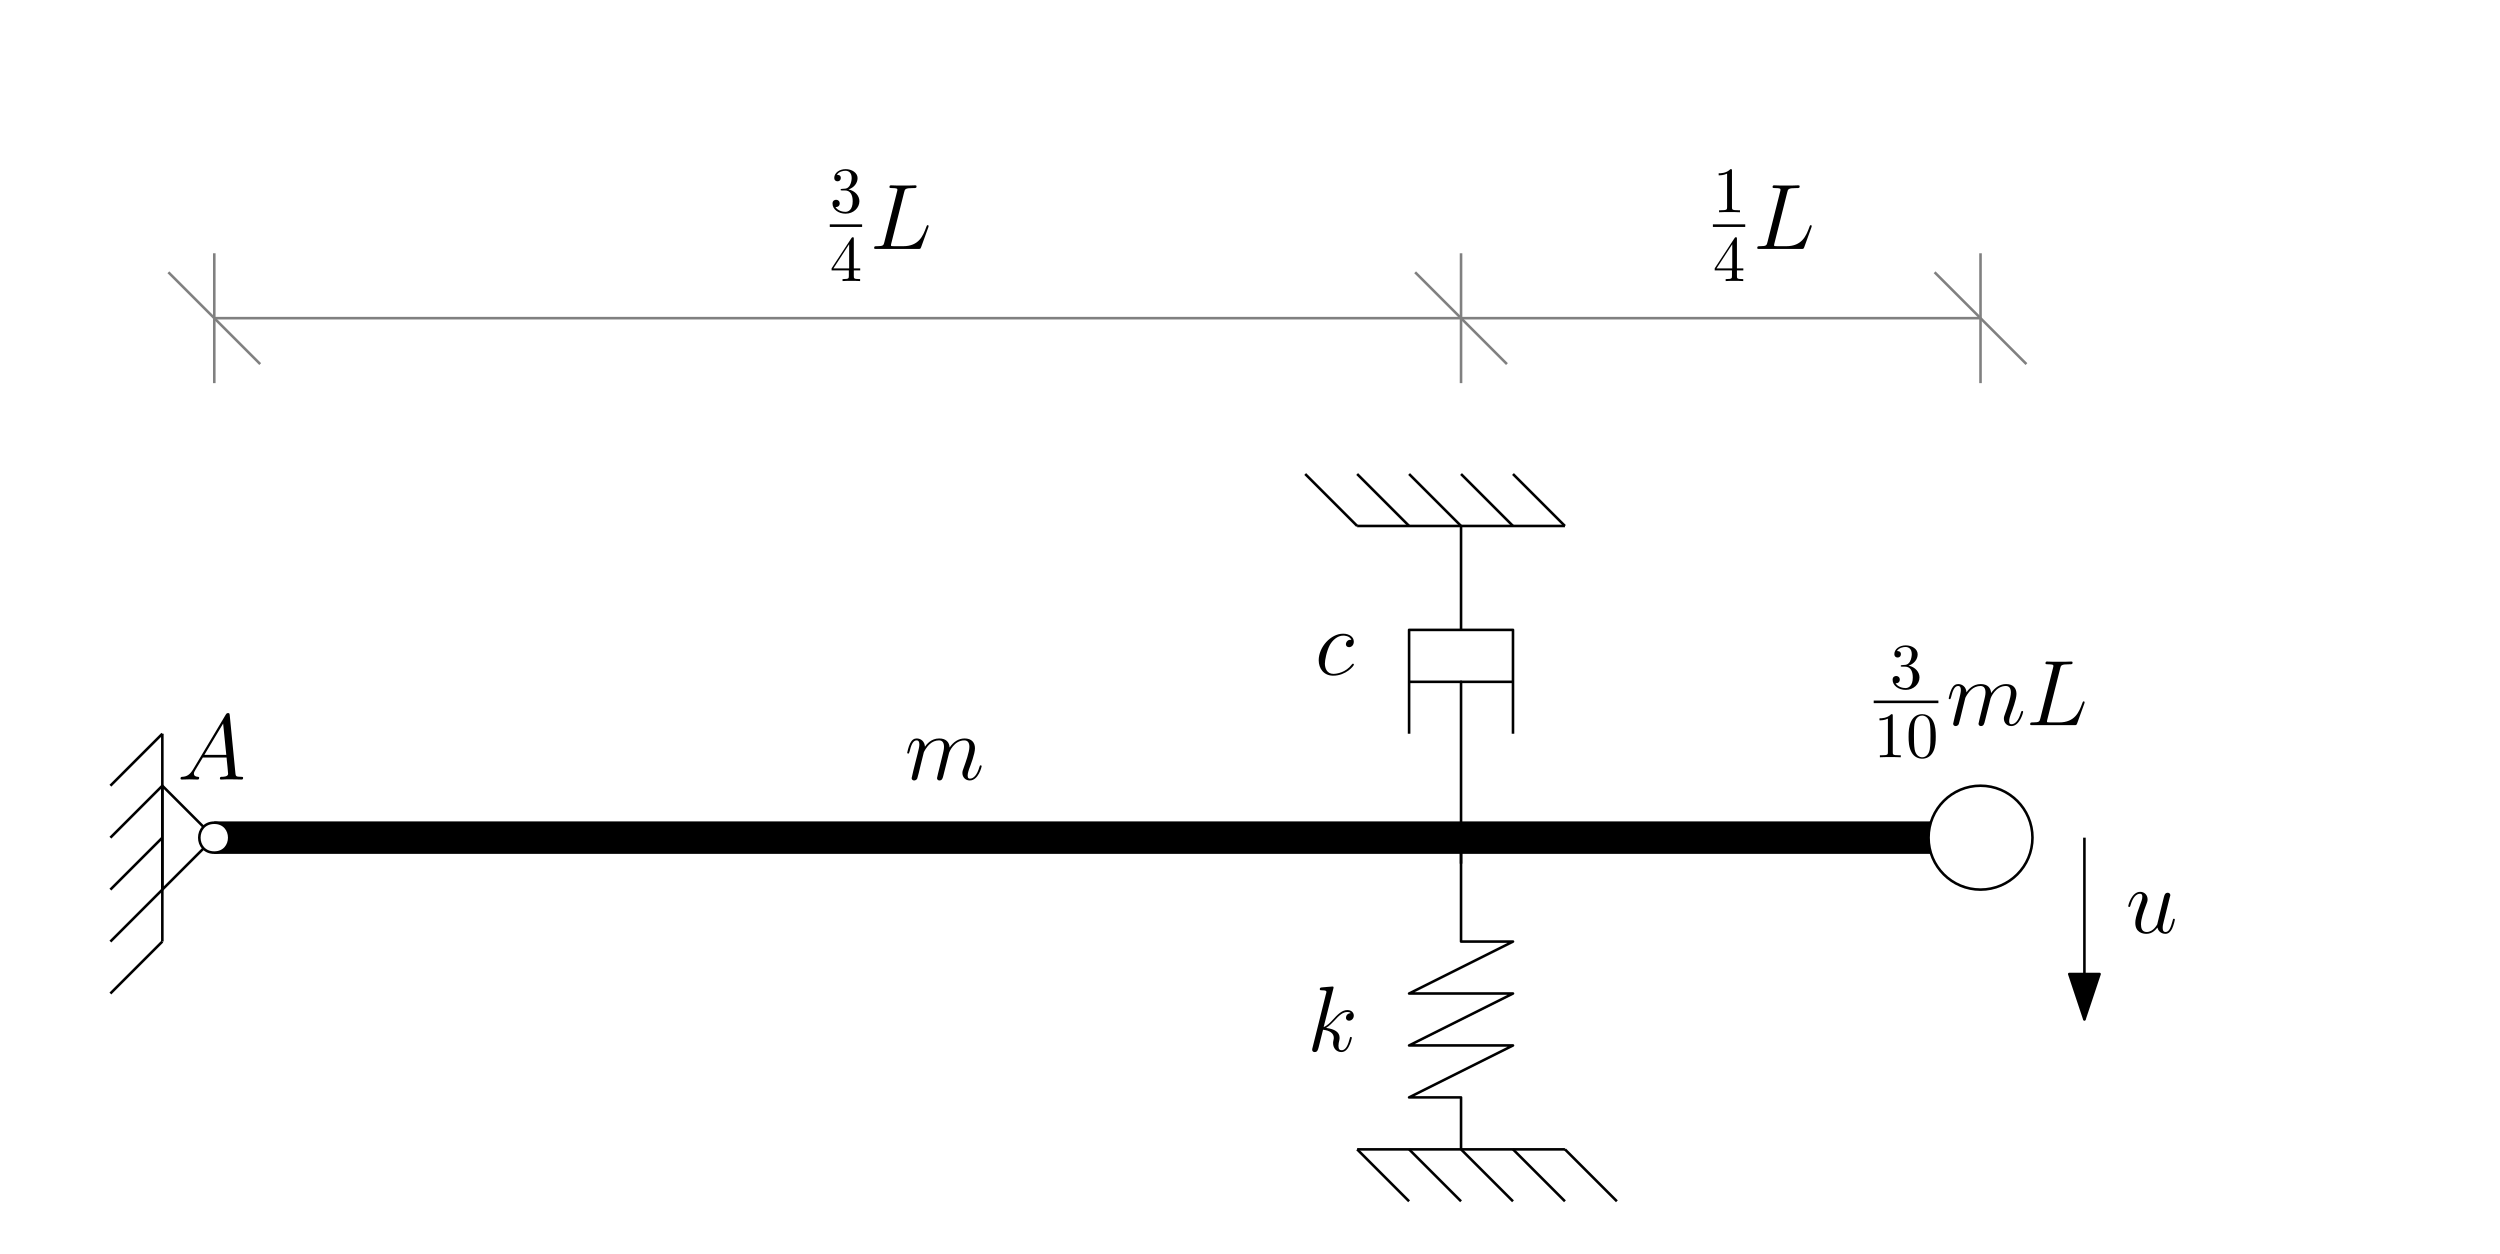
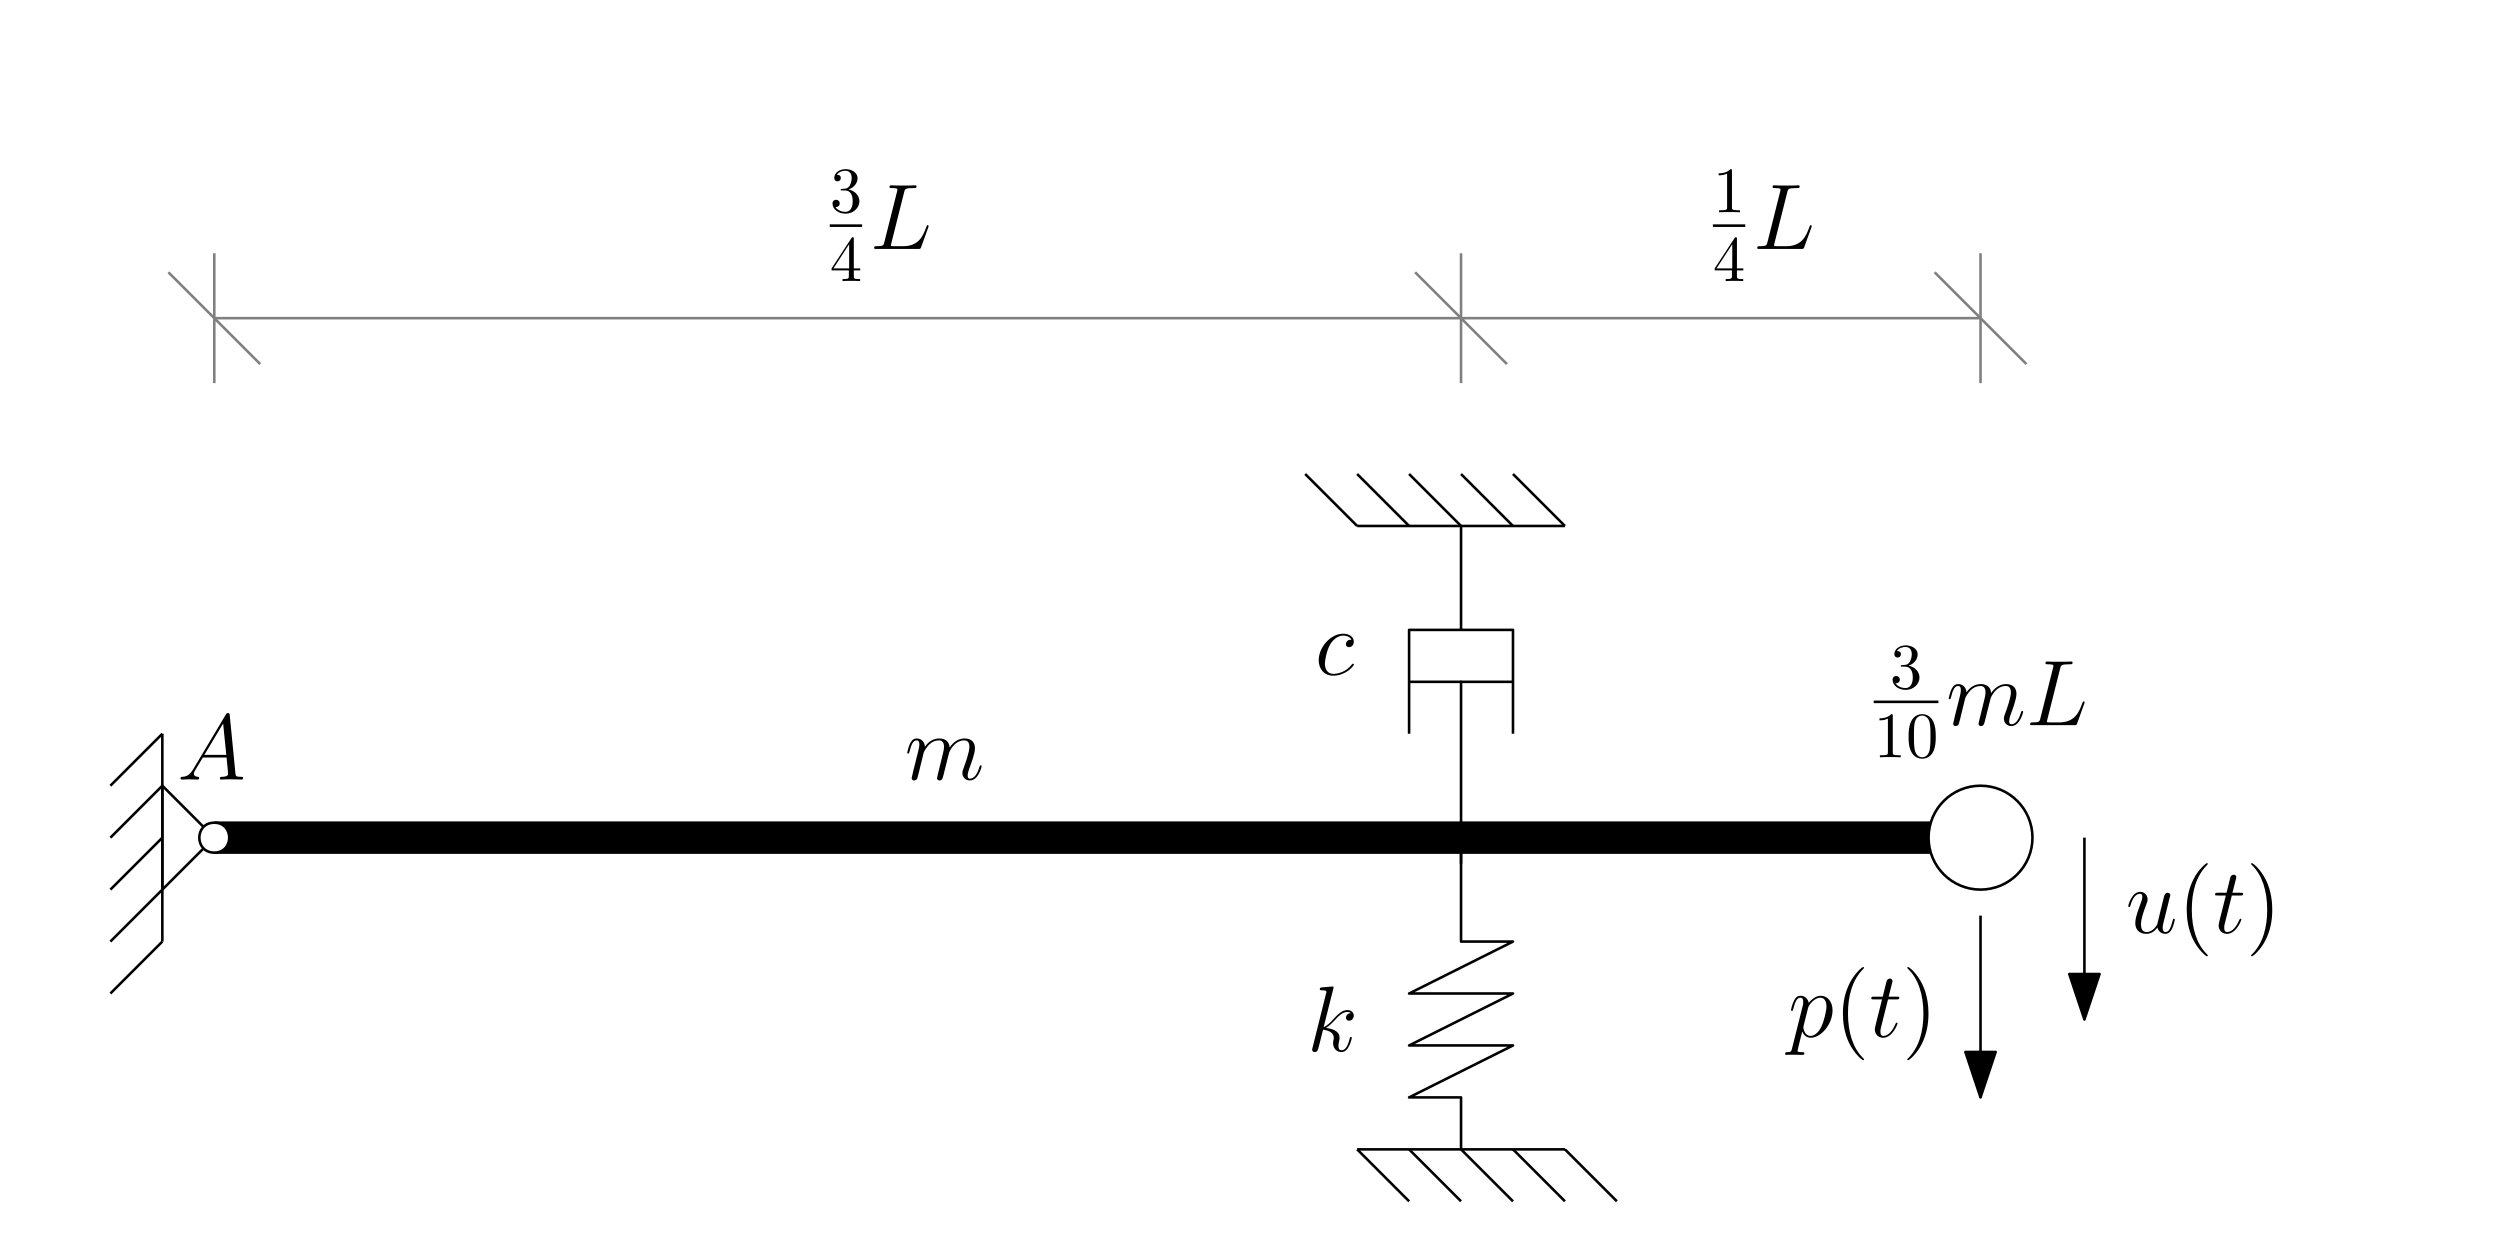
<svg xmlns="http://www.w3.org/2000/svg" xmlns:xlink="http://www.w3.org/1999/xlink" width="385pt" height="193pt" viewBox="0 0 385 193" version="1.1">
  <defs>
    <g>
      <symbol overflow="visible" id="glyph0-0">
        <path style="stroke:none;" d="" />
      </symbol>
      <symbol overflow="visible" id="glyph0-1">
        <path style="stroke:none;" d="M 2.891 -3.516 C 3.703 -3.781 4.281 -4.469 4.281 -5.266 C 4.281 -6.078 3.406 -6.641 2.453 -6.641 C 1.453 -6.641 0.688 -6.047 0.688 -5.281 C 0.688 -4.953 0.906 -4.766 1.203 -4.766 C 1.5 -4.766 1.703 -4.984 1.703 -5.281 C 1.703 -5.766 1.234 -5.766 1.094 -5.766 C 1.391 -6.266 2.047 -6.391 2.406 -6.391 C 2.828 -6.391 3.375 -6.172 3.375 -5.281 C 3.375 -5.156 3.344 -4.578 3.094 -4.141 C 2.797 -3.656 2.453 -3.625 2.203 -3.625 C 2.125 -3.609 1.891 -3.594 1.812 -3.594 C 1.734 -3.578 1.672 -3.562 1.672 -3.469 C 1.672 -3.359 1.734 -3.359 1.906 -3.359 L 2.344 -3.359 C 3.156 -3.359 3.531 -2.688 3.531 -1.703 C 3.531 -0.344 2.844 -0.062 2.406 -0.062 C 1.969 -0.062 1.219 -0.234 0.875 -0.812 C 1.219 -0.766 1.531 -0.984 1.531 -1.359 C 1.531 -1.719 1.266 -1.922 0.984 -1.922 C 0.734 -1.922 0.422 -1.781 0.422 -1.344 C 0.422 -0.438 1.344 0.219 2.438 0.219 C 3.656 0.219 4.562 -0.688 4.562 -1.703 C 4.562 -2.516 3.922 -3.297 2.891 -3.516 Z M 2.891 -3.516 " />
      </symbol>
      <symbol overflow="visible" id="glyph0-2">
        <path style="stroke:none;" d="M 2.938 -6.375 C 2.938 -6.625 2.938 -6.641 2.703 -6.641 C 2.078 -6 1.203 -6 0.891 -6 L 0.891 -5.688 C 1.094 -5.688 1.672 -5.688 2.188 -5.953 L 2.188 -0.781 C 2.188 -0.422 2.156 -0.312 1.266 -0.312 L 0.953 -0.312 L 0.953 0 C 1.297 -0.031 2.156 -0.031 2.562 -0.031 C 2.953 -0.031 3.828 -0.031 4.172 0 L 4.172 -0.312 L 3.859 -0.312 C 2.953 -0.312 2.938 -0.422 2.938 -0.781 Z M 2.938 -6.375 " />
      </symbol>
      <symbol overflow="visible" id="glyph1-0">
        <path style="stroke:none;" d="" />
      </symbol>
      <symbol overflow="visible" id="glyph1-1">
        <path style="stroke:none;" d="M 2.938 -1.641 L 2.938 -0.781 C 2.938 -0.422 2.906 -0.312 2.172 -0.312 L 1.969 -0.312 L 1.969 0 C 2.375 -0.031 2.891 -0.031 3.312 -0.031 C 3.734 -0.031 4.25 -0.031 4.672 0 L 4.672 -0.312 L 4.453 -0.312 C 3.719 -0.312 3.703 -0.422 3.703 -0.781 L 3.703 -1.641 L 4.688 -1.641 L 4.688 -1.953 L 3.703 -1.953 L 3.703 -6.484 C 3.703 -6.688 3.703 -6.75 3.531 -6.75 C 3.453 -6.75 3.422 -6.75 3.344 -6.625 L 0.281 -1.953 L 0.281 -1.641 Z M 2.984 -1.953 L 0.562 -1.953 L 2.984 -5.672 Z M 2.984 -1.953 " />
      </symbol>
      <symbol overflow="visible" id="glyph1-2">
        <path style="stroke:none;" d="M 2.938 -6.375 C 2.938 -6.625 2.938 -6.641 2.703 -6.641 C 2.078 -6 1.203 -6 0.891 -6 L 0.891 -5.688 C 1.094 -5.688 1.672 -5.688 2.188 -5.953 L 2.188 -0.781 C 2.188 -0.422 2.156 -0.312 1.266 -0.312 L 0.953 -0.312 L 0.953 0 C 1.297 -0.031 2.156 -0.031 2.562 -0.031 C 2.953 -0.031 3.828 -0.031 4.172 0 L 4.172 -0.312 L 3.859 -0.312 C 2.953 -0.312 2.938 -0.422 2.938 -0.781 Z M 2.938 -6.375 " />
      </symbol>
      <symbol overflow="visible" id="glyph1-3">
        <path style="stroke:none;" d="M 4.578 -3.188 C 4.578 -3.984 4.531 -4.781 4.188 -5.516 C 3.734 -6.484 2.906 -6.641 2.5 -6.641 C 1.891 -6.641 1.172 -6.375 0.75 -5.453 C 0.438 -4.766 0.391 -3.984 0.391 -3.188 C 0.391 -2.438 0.422 -1.547 0.844 -0.781 C 1.266 0.016 2 0.219 2.484 0.219 C 3.016 0.219 3.781 0.016 4.219 -0.938 C 4.531 -1.625 4.578 -2.406 4.578 -3.188 Z M 2.484 0 C 2.094 0 1.5 -0.25 1.328 -1.203 C 1.219 -1.797 1.219 -2.719 1.219 -3.312 C 1.219 -3.953 1.219 -4.609 1.297 -5.141 C 1.484 -6.328 2.234 -6.422 2.484 -6.422 C 2.812 -6.422 3.469 -6.234 3.656 -5.25 C 3.766 -4.688 3.766 -3.938 3.766 -3.312 C 3.766 -2.562 3.766 -1.891 3.656 -1.25 C 3.5 -0.297 2.938 0 2.484 0 Z M 2.484 0 " />
      </symbol>
      <symbol overflow="visible" id="glyph2-0">
        <path style="stroke:none;" d="" />
      </symbol>
      <symbol overflow="visible" id="glyph2-1">
        <path style="stroke:none;" d="M 5.266 -8.688 C 5.391 -9.234 5.438 -9.375 6.703 -9.375 C 7.078 -9.375 7.188 -9.375 7.188 -9.656 C 7.188 -9.797 7.031 -9.797 6.969 -9.797 C 6.688 -9.797 6.359 -9.766 6.062 -9.766 L 4.141 -9.766 C 3.875 -9.766 3.562 -9.797 3.281 -9.797 C 3.172 -9.797 3.016 -9.797 3.016 -9.531 C 3.016 -9.375 3.141 -9.375 3.359 -9.375 C 4.234 -9.375 4.234 -9.266 4.234 -9.109 C 4.234 -9.078 4.234 -9 4.172 -8.781 L 2.234 -1.062 C 2.109 -0.562 2.078 -0.422 1.078 -0.422 C 0.797 -0.422 0.656 -0.422 0.656 -0.156 C 0.656 0 0.75 0 1.031 0 L 7.453 0 C 7.781 0 7.781 -0.016 7.891 -0.266 L 9 -3.328 C 9.016 -3.406 9.047 -3.484 9.047 -3.531 C 9.047 -3.609 8.984 -3.672 8.906 -3.672 C 8.891 -3.672 8.828 -3.672 8.797 -3.609 C 8.766 -3.594 8.766 -3.578 8.656 -3.297 C 8.188 -2.031 7.547 -0.422 5.125 -0.422 L 3.75 -0.422 C 3.547 -0.422 3.516 -0.422 3.422 -0.438 C 3.266 -0.438 3.25 -0.469 3.25 -0.594 C 3.25 -0.688 3.281 -0.781 3.312 -0.906 Z M 5.266 -8.688 " />
      </symbol>
      <symbol overflow="visible" id="glyph3-0">
        <path style="stroke:none;" d="" />
      </symbol>
      <symbol overflow="visible" id="glyph3-1">
        <path style="stroke:none;" d="M 2.953 -4.203 C 2.984 -4.281 3.344 -5 3.875 -5.469 C 4.25 -5.812 4.734 -6.031 5.297 -6.031 C 5.859 -6.031 6.062 -5.609 6.062 -5.031 C 6.062 -4.953 6.062 -4.656 5.891 -3.984 L 5.531 -2.516 C 5.422 -2.078 5.156 -1.016 5.125 -0.859 C 5.062 -0.641 4.984 -0.266 4.984 -0.219 C 4.984 -0.016 5.141 0.141 5.344 0.141 C 5.781 0.141 5.859 -0.188 5.984 -0.703 L 6.844 -4.125 C 6.875 -4.25 7.609 -6.031 9.188 -6.031 C 9.766 -6.031 9.969 -5.609 9.969 -5.031 C 9.969 -4.234 9.406 -2.672 9.094 -1.812 C 8.969 -1.469 8.891 -1.281 8.891 -1.016 C 8.891 -0.375 9.344 0.141 10.031 0.141 C 11.359 0.141 11.859 -1.969 11.859 -2.047 C 11.859 -2.125 11.812 -2.188 11.719 -2.188 C 11.594 -2.188 11.578 -2.141 11.5 -1.891 C 11.172 -0.75 10.641 -0.141 10.062 -0.141 C 9.922 -0.141 9.703 -0.156 9.703 -0.609 C 9.703 -0.984 9.875 -1.453 9.922 -1.609 C 10.188 -2.297 10.828 -3.984 10.828 -4.812 C 10.828 -5.688 10.328 -6.328 9.234 -6.328 C 8.281 -6.328 7.5 -5.781 6.922 -4.938 C 6.891 -5.703 6.406 -6.328 5.328 -6.328 C 4.062 -6.328 3.391 -5.422 3.125 -5.062 C 3.078 -5.875 2.5 -6.328 1.859 -6.328 C 1.453 -6.328 1.125 -6.125 0.844 -5.578 C 0.594 -5.062 0.391 -4.188 0.391 -4.125 C 0.391 -4.078 0.438 -4 0.547 -4 C 0.656 -4 0.672 -4.016 0.766 -4.344 C 0.969 -5.188 1.25 -6.031 1.828 -6.031 C 2.156 -6.031 2.266 -5.812 2.266 -5.375 C 2.266 -5.062 2.125 -4.5 2.016 -4.062 L 1.625 -2.516 C 1.562 -2.234 1.406 -1.594 1.328 -1.328 C 1.234 -0.969 1.078 -0.281 1.078 -0.219 C 1.078 -0.016 1.234 0.141 1.453 0.141 C 1.625 0.141 1.828 0.062 1.938 -0.156 C 1.969 -0.234 2.094 -0.734 2.172 -1.016 L 2.484 -2.312 Z M 2.953 -4.203 " />
      </symbol>
      <symbol overflow="visible" id="glyph3-2">
        <path style="stroke:none;" d="M 5.609 -5.391 C 5.328 -5.391 5.203 -5.391 5 -5.219 C 4.922 -5.156 4.766 -4.938 4.766 -4.703 C 4.766 -4.422 4.984 -4.25 5.25 -4.25 C 5.594 -4.25 5.984 -4.531 5.984 -5.109 C 5.984 -5.797 5.328 -6.328 4.328 -6.328 C 2.453 -6.328 0.578 -4.281 0.578 -2.234 C 0.578 -0.984 1.344 0.141 2.812 0.141 C 4.766 0.141 6 -1.375 6 -1.562 C 6 -1.656 5.906 -1.719 5.859 -1.719 C 5.812 -1.719 5.797 -1.703 5.672 -1.578 C 4.75 -0.359 3.391 -0.141 2.844 -0.141 C 1.844 -0.141 1.531 -1 1.531 -1.719 C 1.531 -2.219 1.781 -3.609 2.297 -4.594 C 2.672 -5.266 3.438 -6.031 4.344 -6.031 C 4.531 -6.031 5.328 -6.016 5.609 -5.391 Z M 5.609 -5.391 " />
      </symbol>
-       <symbol overflow="visible" id="glyph3-3">
-         <path style="stroke:none;" d="M 4.891 -0.828 C 5.078 -0.031 5.766 0.141 6.109 0.141 C 6.562 0.141 6.906 -0.156 7.141 -0.641 C 7.391 -1.156 7.578 -2.016 7.578 -2.047 C 7.578 -2.125 7.516 -2.188 7.438 -2.188 C 7.297 -2.188 7.281 -2.109 7.234 -1.891 C 6.969 -0.906 6.719 -0.141 6.141 -0.141 C 5.703 -0.141 5.703 -0.609 5.703 -0.797 C 5.703 -1.141 5.75 -1.281 5.891 -1.875 C 6 -2.266 6.094 -2.656 6.188 -3.062 L 6.766 -5.391 C 6.875 -5.75 6.875 -5.781 6.875 -5.828 C 6.875 -6.031 6.703 -6.188 6.484 -6.188 C 6.062 -6.188 5.969 -5.828 5.875 -5.469 C 5.734 -4.906 4.969 -1.828 4.859 -1.312 C 4.844 -1.312 4.281 -0.141 3.234 -0.141 C 2.5 -0.141 2.359 -0.781 2.359 -1.312 C 2.359 -2.141 2.75 -3.281 3.125 -4.25 C 3.297 -4.703 3.375 -4.891 3.375 -5.172 C 3.375 -5.797 2.922 -6.328 2.234 -6.328 C 0.922 -6.328 0.391 -4.25 0.391 -4.125 C 0.391 -4.078 0.438 -4 0.547 -4 C 0.672 -4 0.688 -4.062 0.75 -4.266 C 1.094 -5.5 1.656 -6.031 2.188 -6.031 C 2.344 -6.031 2.562 -6.031 2.562 -5.562 C 2.562 -5.188 2.406 -4.781 2.188 -4.234 C 1.562 -2.531 1.484 -1.984 1.484 -1.547 C 1.484 -0.094 2.594 0.141 3.188 0.141 C 4.109 0.141 4.609 -0.484 4.891 -0.828 Z M 4.891 -0.828 " />
-       </symbol>
      <symbol overflow="visible" id="glyph4-0">
        <path style="stroke:none;" d="" />
      </symbol>
      <symbol overflow="visible" id="glyph4-1">
        <path style="stroke:none;" d="M 4.031 -9.594 C 4.047 -9.656 4.078 -9.734 4.078 -9.812 C 4.078 -9.953 3.938 -9.953 3.906 -9.953 C 3.891 -9.953 3.375 -9.906 3.109 -9.891 C 2.875 -9.875 2.656 -9.844 2.391 -9.828 C 2.047 -9.797 1.953 -9.781 1.953 -9.531 C 1.953 -9.375 2.094 -9.375 2.234 -9.375 C 2.969 -9.375 2.969 -9.25 2.969 -9.109 C 2.969 -9.047 2.969 -9.016 2.891 -8.766 L 0.844 -0.562 C 0.781 -0.344 0.781 -0.312 0.781 -0.234 C 0.781 0.094 1.031 0.141 1.172 0.141 C 1.578 0.141 1.656 -0.172 1.781 -0.609 L 2.453 -3.297 C 3.484 -3.188 4.109 -2.75 4.109 -2.062 C 4.109 -1.984 4.109 -1.922 4.062 -1.703 C 4 -1.484 4 -1.312 4 -1.25 C 4 -0.422 4.547 0.141 5.281 0.141 C 5.938 0.141 6.281 -0.453 6.391 -0.656 C 6.703 -1.188 6.891 -2 6.891 -2.047 C 6.891 -2.125 6.828 -2.188 6.734 -2.188 C 6.609 -2.188 6.594 -2.125 6.547 -1.891 C 6.344 -1.141 6.031 -0.141 5.312 -0.141 C 5.016 -0.141 4.828 -0.281 4.828 -0.828 C 4.828 -1.109 4.891 -1.422 4.953 -1.641 C 5 -1.891 5 -1.906 5 -2.078 C 5 -2.922 4.25 -3.406 2.922 -3.578 C 3.438 -3.891 3.953 -4.453 4.156 -4.656 C 4.984 -5.578 5.531 -6.031 6.203 -6.031 C 6.531 -6.031 6.609 -5.953 6.719 -5.859 C 6.188 -5.812 5.984 -5.438 5.984 -5.156 C 5.984 -4.812 6.25 -4.688 6.453 -4.688 C 6.844 -4.688 7.188 -5.016 7.188 -5.484 C 7.188 -5.891 6.859 -6.328 6.203 -6.328 C 5.422 -6.328 4.781 -5.766 3.766 -4.625 C 3.609 -4.453 3.078 -3.906 2.547 -3.703 Z M 4.031 -9.594 " />
      </symbol>
      <symbol overflow="visible" id="glyph5-0">
        <path style="stroke:none;" d="" />
      </symbol>
      <symbol overflow="visible" id="glyph5-1">
        <path style="stroke:none;" d="M 2.891 -3.516 C 3.703 -3.781 4.281 -4.469 4.281 -5.266 C 4.281 -6.078 3.406 -6.641 2.453 -6.641 C 1.453 -6.641 0.688 -6.047 0.688 -5.281 C 0.688 -4.953 0.906 -4.766 1.203 -4.766 C 1.5 -4.766 1.703 -4.984 1.703 -5.281 C 1.703 -5.766 1.234 -5.766 1.094 -5.766 C 1.391 -6.266 2.047 -6.391 2.406 -6.391 C 2.828 -6.391 3.375 -6.172 3.375 -5.281 C 3.375 -5.156 3.344 -4.578 3.094 -4.141 C 2.797 -3.656 2.453 -3.625 2.203 -3.625 C 2.125 -3.609 1.891 -3.594 1.812 -3.594 C 1.734 -3.578 1.672 -3.562 1.672 -3.469 C 1.672 -3.359 1.734 -3.359 1.906 -3.359 L 2.344 -3.359 C 3.156 -3.359 3.531 -2.688 3.531 -1.703 C 3.531 -0.344 2.844 -0.062 2.406 -0.062 C 1.969 -0.062 1.219 -0.234 0.875 -0.812 C 1.219 -0.766 1.531 -0.984 1.531 -1.359 C 1.531 -1.719 1.266 -1.922 0.984 -1.922 C 0.734 -1.922 0.422 -1.781 0.422 -1.344 C 0.422 -0.438 1.344 0.219 2.438 0.219 C 3.656 0.219 4.562 -0.688 4.562 -1.703 C 4.562 -2.516 3.922 -3.297 2.891 -3.516 Z M 2.891 -3.516 " />
      </symbol>
      <symbol overflow="visible" id="glyph6-0">
        <path style="stroke:none;" d="" />
      </symbol>
      <symbol overflow="visible" id="glyph6-1">
        <path style="stroke:none;" d="M 2.953 -4.203 C 2.984 -4.281 3.344 -5 3.875 -5.469 C 4.25 -5.812 4.734 -6.031 5.297 -6.031 C 5.859 -6.031 6.062 -5.609 6.062 -5.031 C 6.062 -4.953 6.062 -4.656 5.891 -3.984 L 5.531 -2.516 C 5.422 -2.078 5.156 -1.016 5.125 -0.859 C 5.062 -0.641 4.984 -0.266 4.984 -0.219 C 4.984 -0.016 5.141 0.141 5.344 0.141 C 5.781 0.141 5.859 -0.188 5.984 -0.703 L 6.844 -4.125 C 6.875 -4.25 7.609 -6.031 9.188 -6.031 C 9.766 -6.031 9.969 -5.609 9.969 -5.031 C 9.969 -4.234 9.406 -2.672 9.094 -1.812 C 8.969 -1.469 8.891 -1.281 8.891 -1.016 C 8.891 -0.375 9.344 0.141 10.031 0.141 C 11.359 0.141 11.859 -1.969 11.859 -2.047 C 11.859 -2.125 11.812 -2.188 11.719 -2.188 C 11.594 -2.188 11.578 -2.141 11.5 -1.891 C 11.172 -0.75 10.641 -0.141 10.062 -0.141 C 9.922 -0.141 9.703 -0.156 9.703 -0.609 C 9.703 -0.984 9.875 -1.453 9.922 -1.609 C 10.188 -2.297 10.828 -3.984 10.828 -4.812 C 10.828 -5.688 10.328 -6.328 9.234 -6.328 C 8.281 -6.328 7.5 -5.781 6.922 -4.938 C 6.891 -5.703 6.406 -6.328 5.328 -6.328 C 4.062 -6.328 3.391 -5.422 3.125 -5.062 C 3.078 -5.875 2.5 -6.328 1.859 -6.328 C 1.453 -6.328 1.125 -6.125 0.844 -5.578 C 0.594 -5.062 0.391 -4.188 0.391 -4.125 C 0.391 -4.078 0.438 -4 0.547 -4 C 0.656 -4 0.672 -4.016 0.766 -4.344 C 0.969 -5.188 1.25 -6.031 1.828 -6.031 C 2.156 -6.031 2.266 -5.812 2.266 -5.375 C 2.266 -5.062 2.125 -4.5 2.016 -4.062 L 1.625 -2.516 C 1.562 -2.234 1.406 -1.594 1.328 -1.328 C 1.234 -0.969 1.078 -0.281 1.078 -0.219 C 1.078 -0.016 1.234 0.141 1.453 0.141 C 1.625 0.141 1.828 0.062 1.938 -0.156 C 1.969 -0.234 2.094 -0.734 2.172 -1.016 L 2.484 -2.312 Z M 2.953 -4.203 " />
      </symbol>
      <symbol overflow="visible" id="glyph6-2">
        <path style="stroke:none;" d="M 5.266 -8.688 C 5.391 -9.234 5.438 -9.375 6.703 -9.375 C 7.078 -9.375 7.188 -9.375 7.188 -9.656 C 7.188 -9.797 7.031 -9.797 6.969 -9.797 C 6.688 -9.797 6.359 -9.766 6.062 -9.766 L 4.141 -9.766 C 3.875 -9.766 3.562 -9.797 3.281 -9.797 C 3.172 -9.797 3.016 -9.797 3.016 -9.531 C 3.016 -9.375 3.141 -9.375 3.359 -9.375 C 4.234 -9.375 4.234 -9.266 4.234 -9.109 C 4.234 -9.078 4.234 -9 4.172 -8.781 L 2.234 -1.062 C 2.109 -0.562 2.078 -0.422 1.078 -0.422 C 0.797 -0.422 0.656 -0.422 0.656 -0.156 C 0.656 0 0.75 0 1.031 0 L 7.453 0 C 7.781 0 7.781 -0.016 7.891 -0.266 L 9 -3.328 C 9.016 -3.406 9.047 -3.484 9.047 -3.531 C 9.047 -3.609 8.984 -3.672 8.906 -3.672 C 8.891 -3.672 8.828 -3.672 8.797 -3.609 C 8.766 -3.594 8.766 -3.578 8.656 -3.297 C 8.188 -2.031 7.547 -0.422 5.125 -0.422 L 3.75 -0.422 C 3.547 -0.422 3.516 -0.422 3.422 -0.438 C 3.266 -0.438 3.25 -0.469 3.25 -0.594 C 3.25 -0.688 3.281 -0.781 3.312 -0.906 Z M 5.266 -8.688 " />
      </symbol>
      <symbol overflow="visible" id="glyph7-0">
        <path style="stroke:none;" d="" />
      </symbol>
      <symbol overflow="visible" id="glyph7-1">
+         <path style="stroke:none;" d="M 4.891 -0.828 C 5.078 -0.031 5.766 0.141 6.109 0.141 C 6.562 0.141 6.906 -0.156 7.141 -0.641 C 7.391 -1.156 7.578 -2.016 7.578 -2.047 C 7.578 -2.125 7.516 -2.188 7.438 -2.188 C 7.297 -2.188 7.281 -2.109 7.234 -1.891 C 6.969 -0.906 6.719 -0.141 6.141 -0.141 C 5.703 -0.141 5.703 -0.609 5.703 -0.797 C 5.703 -1.141 5.75 -1.281 5.891 -1.875 C 6 -2.266 6.094 -2.656 6.188 -3.062 L 6.766 -5.391 C 6.875 -5.75 6.875 -5.781 6.875 -5.828 C 6.875 -6.031 6.703 -6.188 6.484 -6.188 C 6.062 -6.188 5.969 -5.828 5.875 -5.469 C 5.734 -4.906 4.969 -1.828 4.859 -1.312 C 4.844 -1.312 4.281 -0.141 3.234 -0.141 C 2.5 -0.141 2.359 -0.781 2.359 -1.312 C 2.359 -2.141 2.75 -3.281 3.125 -4.25 C 3.297 -4.703 3.375 -4.891 3.375 -5.172 C 3.375 -5.797 2.922 -6.328 2.234 -6.328 C 0.922 -6.328 0.391 -4.25 0.391 -4.125 C 0.391 -4.078 0.438 -4 0.547 -4 C 0.672 -4 0.688 -4.062 0.75 -4.266 C 1.094 -5.5 1.656 -6.031 2.188 -6.031 C 2.344 -6.031 2.562 -6.031 2.562 -5.562 C 2.562 -5.188 2.406 -4.781 2.188 -4.234 C 1.562 -2.531 1.484 -1.984 1.484 -1.547 C 1.484 -0.094 2.594 0.141 3.188 0.141 C 4.109 0.141 4.609 -0.484 4.891 -0.828 Z M 4.891 -0.828 " />
+       </symbol>
+       <symbol overflow="visible" id="glyph7-2">
+         <path style="stroke:none;" d="M 0.609 1.828 C 0.516 2.25 0.453 2.359 -0.125 2.359 C -0.297 2.359 -0.438 2.359 -0.438 2.641 C -0.438 2.672 -0.438 2.781 -0.266 2.781 C -0.094 2.781 0.109 2.75 0.297 2.75 L 0.922 2.75 C 1.219 2.75 1.953 2.781 2.25 2.781 C 2.344 2.781 2.516 2.781 2.516 2.531 C 2.516 2.359 2.406 2.359 2.172 2.359 C 1.5 2.359 1.469 2.266 1.469 2.156 C 1.469 1.984 2.109 -0.484 2.188 -0.812 C 2.359 -0.422 2.734 0.141 3.484 0.141 C 5.109 0.141 6.859 -1.969 6.859 -4.078 C 6.859 -5.391 6.109 -6.328 5.031 -6.328 C 4.109 -6.328 3.344 -5.438 3.188 -5.234 C 3.062 -5.953 2.516 -6.328 1.938 -6.328 C 1.516 -6.328 1.188 -6.125 0.922 -5.578 C 0.656 -5.062 0.453 -4.188 0.453 -4.125 C 0.453 -4.078 0.516 -4 0.609 -4 C 0.734 -4 0.75 -4.016 0.828 -4.344 C 1.047 -5.188 1.312 -6.031 1.891 -6.031 C 2.219 -6.031 2.344 -5.812 2.344 -5.375 C 2.344 -5.031 2.297 -4.891 2.234 -4.641 Z M 3.094 -4.469 C 3.203 -4.875 3.594 -5.297 3.828 -5.5 C 3.984 -5.641 4.453 -6.031 5 -6.031 C 5.641 -6.031 5.922 -5.406 5.922 -4.656 C 5.922 -3.969 5.516 -2.359 5.156 -1.609 C 4.812 -0.828 4.141 -0.141 3.484 -0.141 C 2.516 -0.141 2.359 -1.375 2.359 -1.438 C 2.359 -1.484 2.375 -1.594 2.391 -1.656 Z M 3.094 -4.469 " />
+       </symbol>
+       <symbol overflow="visible" id="glyph8-0">
+         <path style="stroke:none;" d="" />
+       </symbol>
+       <symbol overflow="visible" id="glyph8-1">
+         <path style="stroke:none;" d="M 4.656 3.484 C 4.656 3.438 4.656 3.406 4.422 3.172 C 2.984 1.719 2.188 -0.641 2.188 -3.578 C 2.188 -6.359 2.859 -8.75 4.516 -10.438 C 4.656 -10.578 4.656 -10.594 4.656 -10.641 C 4.656 -10.734 4.594 -10.75 4.531 -10.75 C 4.344 -10.75 3.172 -9.719 2.469 -8.312 C 1.734 -6.875 1.406 -5.328 1.406 -3.578 C 1.406 -2.297 1.609 -0.594 2.359 0.953 C 3.203 2.672 4.375 3.594 4.531 3.594 C 4.594 3.594 4.656 3.578 4.656 3.484 Z M 4.656 3.484 " />
+       </symbol>
+       <symbol overflow="visible" id="glyph9-0">
+         <path style="stroke:none;" d="" />
+       </symbol>
+       <symbol overflow="visible" id="glyph9-1">
+         <path style="stroke:none;" d="M 2.891 -5.766 L 4.203 -5.766 C 4.469 -5.766 4.625 -5.766 4.625 -6.031 C 4.625 -6.188 4.531 -6.188 4.25 -6.188 L 2.984 -6.188 L 3.516 -8.281 C 3.578 -8.484 3.578 -8.5 3.578 -8.609 C 3.578 -8.828 3.391 -8.969 3.203 -8.969 C 3.078 -8.969 2.75 -8.922 2.641 -8.469 L 2.078 -6.188 L 0.734 -6.188 C 0.438 -6.188 0.312 -6.188 0.312 -5.906 C 0.312 -5.766 0.422 -5.766 0.688 -5.766 L 1.969 -5.766 L 1.016 -1.984 C 0.906 -1.484 0.859 -1.328 0.859 -1.141 C 0.859 -0.469 1.328 0.141 2.141 0.141 C 3.578 0.141 4.359 -1.953 4.359 -2.047 C 4.359 -2.141 4.297 -2.188 4.219 -2.188 C 4.188 -2.188 4.125 -2.188 4.109 -2.125 C 4.094 -2.109 4.078 -2.094 3.969 -1.859 C 3.672 -1.141 3.016 -0.141 2.188 -0.141 C 1.75 -0.141 1.719 -0.5 1.719 -0.812 C 1.719 -0.828 1.719 -1.109 1.766 -1.281 Z M 2.891 -5.766 " />
+       </symbol>
+       <symbol overflow="visible" id="glyph10-0">
+         <path style="stroke:none;" d="" />
+       </symbol>
+       <symbol overflow="visible" id="glyph10-1">
+         <path style="stroke:none;" d="M 4.047 -3.578 C 4.047 -4.656 3.906 -6.438 3.094 -8.109 C 2.25 -9.828 1.078 -10.75 0.922 -10.75 C 0.859 -10.75 0.781 -10.734 0.781 -10.641 C 0.781 -10.594 0.781 -10.578 1.031 -10.328 C 2.469 -8.875 3.266 -6.516 3.266 -3.578 C 3.266 -0.797 2.594 1.594 0.938 3.281 C 0.781 3.406 0.781 3.438 0.781 3.484 C 0.781 3.578 0.859 3.594 0.922 3.594 C 1.109 3.594 2.281 2.562 2.984 1.156 C 3.719 -0.297 4.047 -1.844 4.047 -3.578 Z M 4.047 -3.578 " />
+       </symbol>
+       <symbol overflow="visible" id="glyph11-0">
+         <path style="stroke:none;" d="" />
+       </symbol>
+       <symbol overflow="visible" id="glyph11-1">
        <path style="stroke:none;" d="M 2.438 -1.594 C 1.938 -0.75 1.453 -0.453 0.766 -0.422 C 0.609 -0.406 0.484 -0.406 0.484 -0.141 C 0.484 -0.062 0.562 0 0.656 0 C 0.922 0 1.562 -0.031 1.828 -0.031 C 2.234 -0.031 2.703 0 3.094 0 C 3.188 0 3.359 0 3.359 -0.266 C 3.359 -0.406 3.234 -0.422 3.156 -0.422 C 2.828 -0.438 2.547 -0.562 2.547 -0.906 C 2.547 -1.109 2.641 -1.266 2.828 -1.578 L 3.922 -3.391 L 7.578 -3.391 C 7.594 -3.25 7.594 -3.141 7.609 -3.016 C 7.641 -2.641 7.812 -1.141 7.812 -0.875 C 7.812 -0.438 7.078 -0.422 6.859 -0.422 C 6.703 -0.422 6.547 -0.422 6.547 -0.156 C 6.547 0 6.672 0 6.75 0 C 7 0 7.281 -0.031 7.531 -0.031 L 8.344 -0.031 C 9.219 -0.031 9.859 0 9.875 0 C 9.969 0 10.125 0 10.125 -0.266 C 10.125 -0.422 10 -0.422 9.781 -0.422 C 9 -0.422 8.984 -0.547 8.938 -0.969 L 8.062 -9.922 C 8.031 -10.219 7.969 -10.234 7.812 -10.234 C 7.672 -10.234 7.594 -10.219 7.453 -10 Z M 4.156 -3.797 L 7.047 -8.625 L 7.531 -3.797 Z M 4.156 -3.797 " />
      </symbol>
+       <symbol overflow="visible" id="glyph12-0">
+         <path style="stroke:none;" d="" />
+       </symbol>
+       <symbol overflow="visible" id="glyph12-1">
+         <path style="stroke:none;" d="M 4.656 3.484 C 4.656 3.438 4.656 3.406 4.422 3.172 C 2.984 1.719 2.188 -0.641 2.188 -3.578 C 2.188 -6.359 2.859 -8.75 4.516 -10.438 C 4.656 -10.578 4.656 -10.594 4.656 -10.641 C 4.656 -10.734 4.594 -10.75 4.531 -10.75 C 4.344 -10.75 3.172 -9.719 2.469 -8.312 C 1.734 -6.875 1.406 -5.328 1.406 -3.578 C 1.406 -2.297 1.609 -0.594 2.359 0.953 C 3.203 2.672 4.375 3.594 4.531 3.594 C 4.594 3.594 4.656 3.578 4.656 3.484 Z M 4.656 3.484 " />
+       </symbol>
+       <symbol overflow="visible" id="glyph13-0">
+         <path style="stroke:none;" d="" />
+       </symbol>
+       <symbol overflow="visible" id="glyph13-1">
+         <path style="stroke:none;" d="M 2.891 -5.766 L 4.203 -5.766 C 4.469 -5.766 4.625 -5.766 4.625 -6.031 C 4.625 -6.188 4.531 -6.188 4.25 -6.188 L 2.984 -6.188 L 3.516 -8.281 C 3.578 -8.484 3.578 -8.5 3.578 -8.609 C 3.578 -8.828 3.391 -8.969 3.203 -8.969 C 3.078 -8.969 2.75 -8.922 2.641 -8.469 L 2.078 -6.188 L 0.734 -6.188 C 0.438 -6.188 0.312 -6.188 0.312 -5.906 C 0.312 -5.766 0.422 -5.766 0.688 -5.766 L 1.969 -5.766 L 1.016 -1.984 C 0.906 -1.484 0.859 -1.328 0.859 -1.141 C 0.859 -0.469 1.328 0.141 2.141 0.141 C 3.578 0.141 4.359 -1.953 4.359 -2.047 C 4.359 -2.141 4.297 -2.188 4.219 -2.188 C 4.188 -2.188 4.125 -2.188 4.109 -2.125 C 4.094 -2.109 4.078 -2.094 3.969 -1.859 C 3.672 -1.141 3.016 -0.141 2.188 -0.141 C 1.75 -0.141 1.719 -0.5 1.719 -0.812 C 1.719 -0.828 1.719 -1.109 1.766 -1.281 Z M 2.891 -5.766 " />
+       </symbol>
+       <symbol overflow="visible" id="glyph14-0">
+         <path style="stroke:none;" d="" />
+       </symbol>
+       <symbol overflow="visible" id="glyph14-1">
+         <path style="stroke:none;" d="M 4.047 -3.578 C 4.047 -4.656 3.906 -6.438 3.094 -8.109 C 2.25 -9.828 1.078 -10.75 0.922 -10.75 C 0.859 -10.75 0.781 -10.734 0.781 -10.641 C 0.781 -10.594 0.781 -10.578 1.031 -10.328 C 2.469 -8.875 3.266 -6.516 3.266 -3.578 C 3.266 -0.797 2.594 1.594 0.938 3.281 C 0.781 3.406 0.781 3.438 0.781 3.484 C 0.781 3.578 0.859 3.594 0.922 3.594 C 1.109 3.594 2.281 2.562 2.984 1.156 C 3.719 -0.297 4.047 -1.844 4.047 -3.578 Z M 4.047 -3.578 " />
+       </symbol>
    </g>
  </defs>
-   <g id="surface11843">
+   <g id="surface2775">
    <path style=" stroke:none;fill-rule:evenodd;fill:rgb(100%,100%,100%);fill-opacity:1;" d="M 1 1 L 1 193 L 385 193 L 385 1 Z M 1 1 " />
    <path style="fill:none;stroke-width:5;stroke-linecap:butt;stroke-linejoin:round;stroke:rgb(0%,0%,0%);stroke-opacity:1;stroke-miterlimit:10;" d="M 448 512 L 720 512 " transform="matrix(1,0,0,-1,-415,641)" />
    <path style="fill:none;stroke-width:0.4;stroke-linecap:butt;stroke-linejoin:round;stroke:rgb(50%,50%,50%);stroke-opacity:1;stroke-miterlimit:10;" d="M 448 592 L 720 592 " transform="matrix(1,0,0,-1,-415,641)" />
    <path style="fill:none;stroke-width:0.4;stroke-linecap:butt;stroke-linejoin:round;stroke:rgb(50%,50%,50%);stroke-opacity:1;stroke-miterlimit:10;" d="M 640 602 L 640 582 " transform="matrix(1,0,0,-1,-415,641)" />
    <path style="fill:none;stroke-width:0.4;stroke-linecap:butt;stroke-linejoin:round;stroke:rgb(50%,50%,50%);stroke-opacity:1;stroke-miterlimit:10;" d="M 632.93 599.07 L 647.07 584.93 " transform="matrix(1,0,0,-1,-415,641)" />
    <path style="fill:none;stroke-width:0.4;stroke-linecap:butt;stroke-linejoin:round;stroke:rgb(50%,50%,50%);stroke-opacity:1;stroke-miterlimit:10;" d="M 448 602 L 448 582 " transform="matrix(1,0,0,-1,-415,641)" />
    <path style="fill:none;stroke-width:0.4;stroke-linecap:butt;stroke-linejoin:round;stroke:rgb(50%,50%,50%);stroke-opacity:1;stroke-miterlimit:10;" d="M 440.93 599.07 L 455.07 584.93 " transform="matrix(1,0,0,-1,-415,641)" />
    <path style="fill:none;stroke-width:0.4;stroke-linecap:butt;stroke-linejoin:round;stroke:rgb(50%,50%,50%);stroke-opacity:1;stroke-miterlimit:10;" d="M 720 602 L 720 582 " transform="matrix(1,0,0,-1,-415,641)" />
    <path style="fill:none;stroke-width:0.4;stroke-linecap:butt;stroke-linejoin:round;stroke:rgb(50%,50%,50%);stroke-opacity:1;stroke-miterlimit:10;" d="M 712.93 599.07 L 727.07 584.93 " transform="matrix(1,0,0,-1,-415,641)" />
    <g style="fill:rgb(0%,0%,0%);fill-opacity:1;">
      <use xlink:href="#glyph0-1" x="127.784" y="32.688" />
    </g>
    <path style="fill:none;stroke-width:0.398;stroke-linecap:butt;stroke-linejoin:miter;stroke:rgb(0%,0%,0%);stroke-opacity:1;stroke-miterlimit:10;" d="M 0.001 0 L 4.982 0 " transform="matrix(1,0,0,-1,127.784,34.75)" />
    <g style="fill:rgb(0%,0%,0%);fill-opacity:1;">
      <use xlink:href="#glyph1-1" x="127.784" y="43.284" />
    </g>
    <g style="fill:rgb(0%,0%,0%);fill-opacity:1;">
      <use xlink:href="#glyph2-1" x="133.96" y="38.337" />
    </g>
    <path style="fill:none;stroke-width:0.4;stroke-linecap:butt;stroke-linejoin:round;stroke:rgb(0%,0%,0%);stroke-opacity:1;stroke-miterlimit:10;" d="M 448 512 L 440 520 L 440 504 L 448 512 " transform="matrix(1,0,0,-1,-415,641)" />
    <path style="fill-rule:evenodd;fill:rgb(100%,100%,100%);fill-opacity:1;stroke-width:0.4;stroke-linecap:butt;stroke-linejoin:round;stroke:rgb(0%,0%,0%);stroke-opacity:1;stroke-miterlimit:10;" d="M 448 509.695 C 451.074 509.695 451.074 514.305 448 514.305 C 444.926 514.305 444.926 509.695 448 509.695 Z M 448 509.695 " transform="matrix(1,0,0,-1,-415,641)" />
    <g style="fill:rgb(0%,0%,0%);fill-opacity:1;">
      <use xlink:href="#glyph3-1" x="139.316" y="120.05" />
    </g>
    <g style="fill:rgb(0%,0%,0%);fill-opacity:1;">
      <use xlink:href="#glyph0-2" x="263.784" y="32.688" />
    </g>
    <path style="fill:none;stroke-width:0.398;stroke-linecap:butt;stroke-linejoin:miter;stroke:rgb(0%,0%,0%);stroke-opacity:1;stroke-miterlimit:10;" d="M 0.001 0 L 4.982 0 " transform="matrix(1,0,0,-1,263.784,34.75)" />
    <g style="fill:rgb(0%,0%,0%);fill-opacity:1;">
      <use xlink:href="#glyph1-1" x="263.784" y="43.284" />
    </g>
    <g style="fill:rgb(0%,0%,0%);fill-opacity:1;">
      <use xlink:href="#glyph2-1" x="269.96" y="38.337" />
    </g>
    <path style="fill:none;stroke-width:0.4;stroke-linecap:butt;stroke-linejoin:round;stroke:rgb(0%,0%,0%);stroke-opacity:1;stroke-miterlimit:10;" d="M 640 512 L 640 496 L 648 496 L 632 488 L 648 488 L 632 480 L 648 480 L 632 472 L 640 472 L 640 464 " transform="matrix(1,0,0,-1,-415,641)" />
    <g style="fill:rgb(0%,0%,0%);fill-opacity:1;">
      <use xlink:href="#glyph4-1" x="201.295" y="161.877" />
    </g>
    <g style="fill:rgb(0%,0%,0%);fill-opacity:1;">
      <use xlink:href="#glyph5-1" x="291.039" y="106.025" />
    </g>
    <path style="fill:none;stroke-width:0.398;stroke-linecap:butt;stroke-linejoin:miter;stroke:rgb(0%,0%,0%);stroke-opacity:1;stroke-miterlimit:10;" d="M 0.002 0.001 L 9.963 0.001 " transform="matrix(1,0,0,-1,288.549,108.087)" />
    <g style="fill:rgb(0%,0%,0%);fill-opacity:1;">
      <use xlink:href="#glyph1-2" x="288.549" y="116.621" />
      <use xlink:href="#glyph1-3" x="293.53" y="116.621" />
    </g>
    <g style="fill:rgb(0%,0%,0%);fill-opacity:1;">
      <use xlink:href="#glyph6-1" x="299.707" y="111.674" />
      <use xlink:href="#glyph6-2" x="311.987" y="111.674" />
    </g>
    <path style="fill-rule:evenodd;fill:rgb(100%,100%,100%);fill-opacity:1;stroke-width:0.4;stroke-linecap:butt;stroke-linejoin:round;stroke:rgb(0%,0%,0%);stroke-opacity:1;stroke-miterlimit:10;" d="M 728 512 C 728 516.418 724.418 520 720 520 C 715.582 520 712 516.418 712 512 C 712 507.582 715.582 504 720 504 C 724.418 504 728 507.582 728 512 Z M 728 512 " transform="matrix(1,0,0,-1,-415,641)" />
    <g style="fill:rgb(0%,0%,0%);fill-opacity:1;">
      <use xlink:href="#glyph3-2" x="202.502" y="103.916" />
    </g>
    <path style="fill:none;stroke-width:0.4;stroke-linecap:butt;stroke-linejoin:round;stroke:rgb(0%,0%,0%);stroke-opacity:1;stroke-miterlimit:10;" d="M 656 560 L 624 560 " transform="matrix(1,0,0,-1,-415,641)" />
    <path style="fill:none;stroke-width:0.4;stroke-linecap:butt;stroke-linejoin:round;stroke:rgb(0%,0%,0%);stroke-opacity:1;stroke-miterlimit:10;" d="M 616 568 L 624 560 " transform="matrix(1,0,0,-1,-415,641)" />
    <path style="fill:none;stroke-width:0.4;stroke-linecap:butt;stroke-linejoin:round;stroke:rgb(0%,0%,0%);stroke-opacity:1;stroke-miterlimit:10;" d="M 640 508 L 640 536 L 640 532 " transform="matrix(1,0,0,-1,-415,641)" />
    <path style="fill:none;stroke-width:0.4;stroke-linecap:butt;stroke-linejoin:round;stroke:rgb(0%,0%,0%);stroke-opacity:1;stroke-miterlimit:10;" d="M 632 528 L 632 544 L 648 544 L 648 528 " transform="matrix(1,0,0,-1,-415,641)" />
    <path style="fill:none;stroke-width:0.4;stroke-linecap:butt;stroke-linejoin:round;stroke:rgb(0%,0%,0%);stroke-opacity:1;stroke-miterlimit:10;" d="M 632 536 L 648 536 " transform="matrix(1,0,0,-1,-415,641)" />
    <path style="fill:none;stroke-width:0.4;stroke-linecap:butt;stroke-linejoin:round;stroke:rgb(0%,0%,0%);stroke-opacity:1;stroke-miterlimit:10;" d="M 640 544 L 640 560 " transform="matrix(1,0,0,-1,-415,641)" />
    <path style="fill:none;stroke-width:0.4;stroke-linecap:butt;stroke-linejoin:round;stroke:rgb(0%,0%,0%);stroke-opacity:1;stroke-miterlimit:10;" d="M 736 512 L 736 484 " transform="matrix(1,0,0,-1,-415,641)" />
    <path style="fill-rule:evenodd;fill:rgb(0%,0%,0%);fill-opacity:1;stroke-width:0.4;stroke-linecap:butt;stroke-linejoin:round;stroke:rgb(0%,0%,0%);stroke-opacity:1;stroke-miterlimit:10;" d="M 736 484 L 738.332 491 L 733.668 491 Z M 736 484 " transform="matrix(1,0,0,-1,-415,641)" />
    <g style="fill:rgb(0%,0%,0%);fill-opacity:1;">
-       <use xlink:href="#glyph3-3" x="327.353" y="143.671" />
+       <use xlink:href="#glyph7-1" x="327.353" y="143.674" />
+     </g>
+     <g style="fill:rgb(0%,0%,0%);fill-opacity:1;">
+       <use xlink:href="#glyph8-1" x="335.348" y="143.674" />
+     </g>
+     <g style="fill:rgb(0%,0%,0%);fill-opacity:1;">
+       <use xlink:href="#glyph9-1" x="340.811" y="143.674" />
+     </g>
+     <g style="fill:rgb(0%,0%,0%);fill-opacity:1;">
+       <use xlink:href="#glyph10-1" x="345.883" y="143.674" />
    </g>
    <path style="fill:none;stroke-width:0.4;stroke-linecap:butt;stroke-linejoin:round;stroke:rgb(0%,0%,0%);stroke-opacity:1;stroke-miterlimit:10;" d="M 624 568 L 632 560 " transform="matrix(1,0,0,-1,-415,641)" />
    <path style="fill:none;stroke-width:0.4;stroke-linecap:butt;stroke-linejoin:round;stroke:rgb(0%,0%,0%);stroke-opacity:1;stroke-miterlimit:10;" d="M 632 568 L 640 560 " transform="matrix(1,0,0,-1,-415,641)" />
    <path style="fill:none;stroke-width:0.4;stroke-linecap:butt;stroke-linejoin:round;stroke:rgb(0%,0%,0%);stroke-opacity:1;stroke-miterlimit:10;" d="M 640 568 L 648 560 " transform="matrix(1,0,0,-1,-415,641)" />
    <path style="fill:none;stroke-width:0.4;stroke-linecap:butt;stroke-linejoin:round;stroke:rgb(0%,0%,0%);stroke-opacity:1;stroke-miterlimit:10;" d="M 648 568 L 656 560 " transform="matrix(1,0,0,-1,-415,641)" />
    <path style="fill:none;stroke-width:0.4;stroke-linecap:butt;stroke-linejoin:round;stroke:rgb(0%,0%,0%);stroke-opacity:1;stroke-miterlimit:10;" d="M 440 528 L 440 496 " transform="matrix(1,0,0,-1,-415,641)" />
    <path style="fill:none;stroke-width:0.4;stroke-linecap:butt;stroke-linejoin:round;stroke:rgb(0%,0%,0%);stroke-opacity:1;stroke-miterlimit:10;" d="M 432 488 L 440 496 " transform="matrix(1,0,0,-1,-415,641)" />
    <path style="fill:none;stroke-width:0.4;stroke-linecap:butt;stroke-linejoin:round;stroke:rgb(0%,0%,0%);stroke-opacity:1;stroke-miterlimit:10;" d="M 432 496 L 440 504 " transform="matrix(1,0,0,-1,-415,641)" />
    <path style="fill:none;stroke-width:0.4;stroke-linecap:butt;stroke-linejoin:round;stroke:rgb(0%,0%,0%);stroke-opacity:1;stroke-miterlimit:10;" d="M 432 504 L 440 512 " transform="matrix(1,0,0,-1,-415,641)" />
    <path style="fill:none;stroke-width:0.4;stroke-linecap:butt;stroke-linejoin:round;stroke:rgb(0%,0%,0%);stroke-opacity:1;stroke-miterlimit:10;" d="M 432 512 L 440 520 " transform="matrix(1,0,0,-1,-415,641)" />
    <path style="fill:none;stroke-width:0.4;stroke-linecap:butt;stroke-linejoin:round;stroke:rgb(0%,0%,0%);stroke-opacity:1;stroke-miterlimit:10;" d="M 432 520 L 440 528 " transform="matrix(1,0,0,-1,-415,641)" />
    <path style="fill:none;stroke-width:0.4;stroke-linecap:butt;stroke-linejoin:round;stroke:rgb(0%,0%,0%);stroke-opacity:1;stroke-miterlimit:10;" d="M 624 464 L 656 464 " transform="matrix(1,0,0,-1,-415,641)" />
    <path style="fill:none;stroke-width:0.4;stroke-linecap:butt;stroke-linejoin:round;stroke:rgb(0%,0%,0%);stroke-opacity:1;stroke-miterlimit:10;" d="M 664 456 L 656 464 " transform="matrix(1,0,0,-1,-415,641)" />
    <path style="fill:none;stroke-width:0.4;stroke-linecap:butt;stroke-linejoin:round;stroke:rgb(0%,0%,0%);stroke-opacity:1;stroke-miterlimit:10;" d="M 656 456 L 648 464 " transform="matrix(1,0,0,-1,-415,641)" />
    <path style="fill:none;stroke-width:0.4;stroke-linecap:butt;stroke-linejoin:round;stroke:rgb(0%,0%,0%);stroke-opacity:1;stroke-miterlimit:10;" d="M 648 456 L 640 464 " transform="matrix(1,0,0,-1,-415,641)" />
    <path style="fill:none;stroke-width:0.4;stroke-linecap:butt;stroke-linejoin:round;stroke:rgb(0%,0%,0%);stroke-opacity:1;stroke-miterlimit:10;" d="M 640 456 L 632 464 " transform="matrix(1,0,0,-1,-415,641)" />
    <path style="fill:none;stroke-width:0.4;stroke-linecap:butt;stroke-linejoin:round;stroke:rgb(0%,0%,0%);stroke-opacity:1;stroke-miterlimit:10;" d="M 632 456 L 624 464 " transform="matrix(1,0,0,-1,-415,641)" />
    <g style="fill:rgb(0%,0%,0%);fill-opacity:1;">
-       <use xlink:href="#glyph7-1" x="27.316" y="120.05" />
+       <use xlink:href="#glyph11-1" x="27.316" y="120.05" />
+     </g>
+     <path style="fill:none;stroke-width:0.4;stroke-linecap:butt;stroke-linejoin:round;stroke:rgb(0%,0%,0%);stroke-opacity:1;stroke-miterlimit:10;" d="M 720 500 L 720 472 " transform="matrix(1,0,0,-1,-415,641)" />
+     <path style="fill-rule:evenodd;fill:rgb(0%,0%,0%);fill-opacity:1;stroke-width:0.4;stroke-linecap:butt;stroke-linejoin:round;stroke:rgb(0%,0%,0%);stroke-opacity:1;stroke-miterlimit:10;" d="M 720 472 L 722.332 479 L 717.668 479 Z M 720 472 " transform="matrix(1,0,0,-1,-415,641)" />
+     <g style="fill:rgb(0%,0%,0%);fill-opacity:1;">
+       <use xlink:href="#glyph7-2" x="275.353" y="159.674" />
+     </g>
+     <g style="fill:rgb(0%,0%,0%);fill-opacity:1;">
+       <use xlink:href="#glyph12-1" x="282.403" y="159.674" />
+     </g>
+     <g style="fill:rgb(0%,0%,0%);fill-opacity:1;">
+       <use xlink:href="#glyph13-1" x="287.866" y="159.674" />
+     </g>
+     <g style="fill:rgb(0%,0%,0%);fill-opacity:1;">
+       <use xlink:href="#glyph14-1" x="292.939" y="159.674" />
    </g>
  </g>
</svg>
